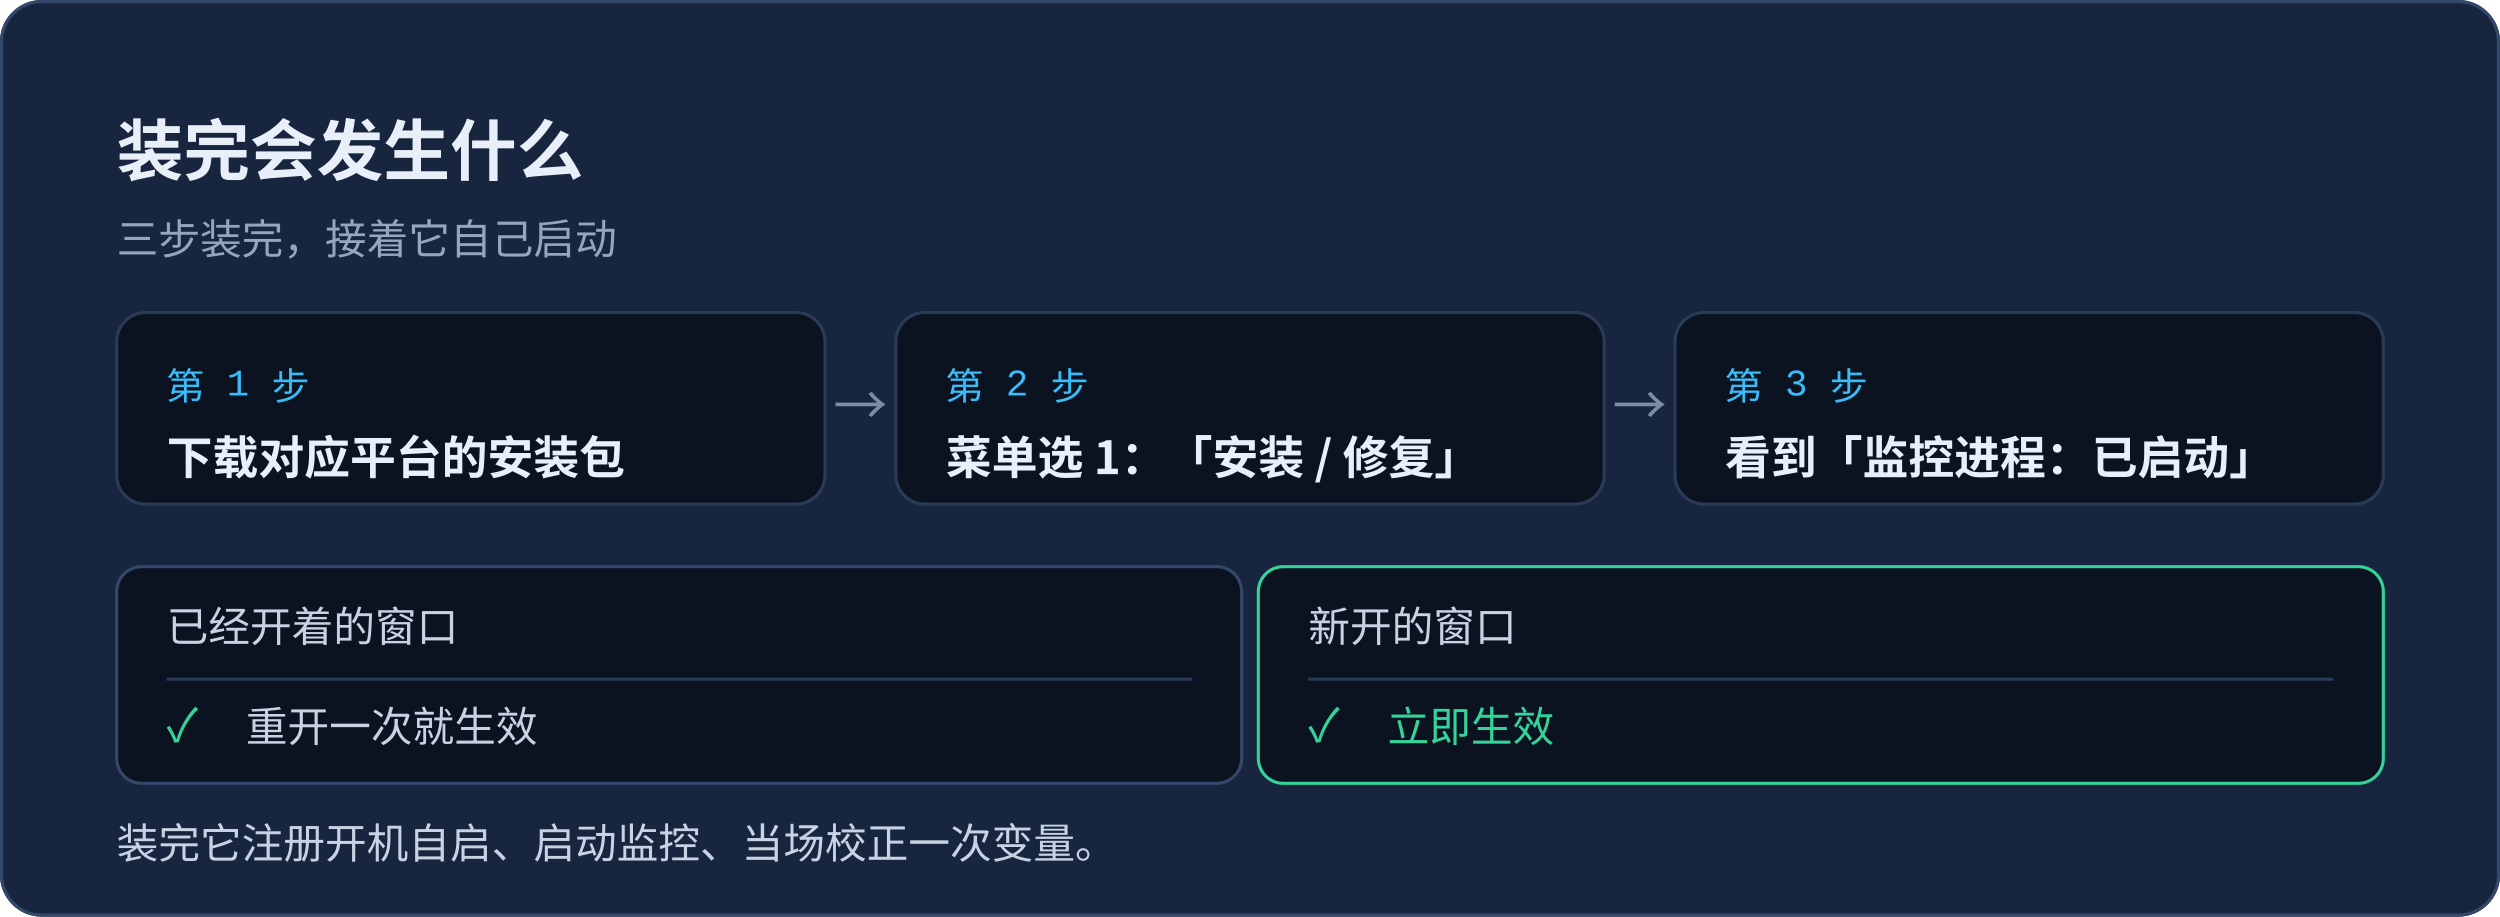
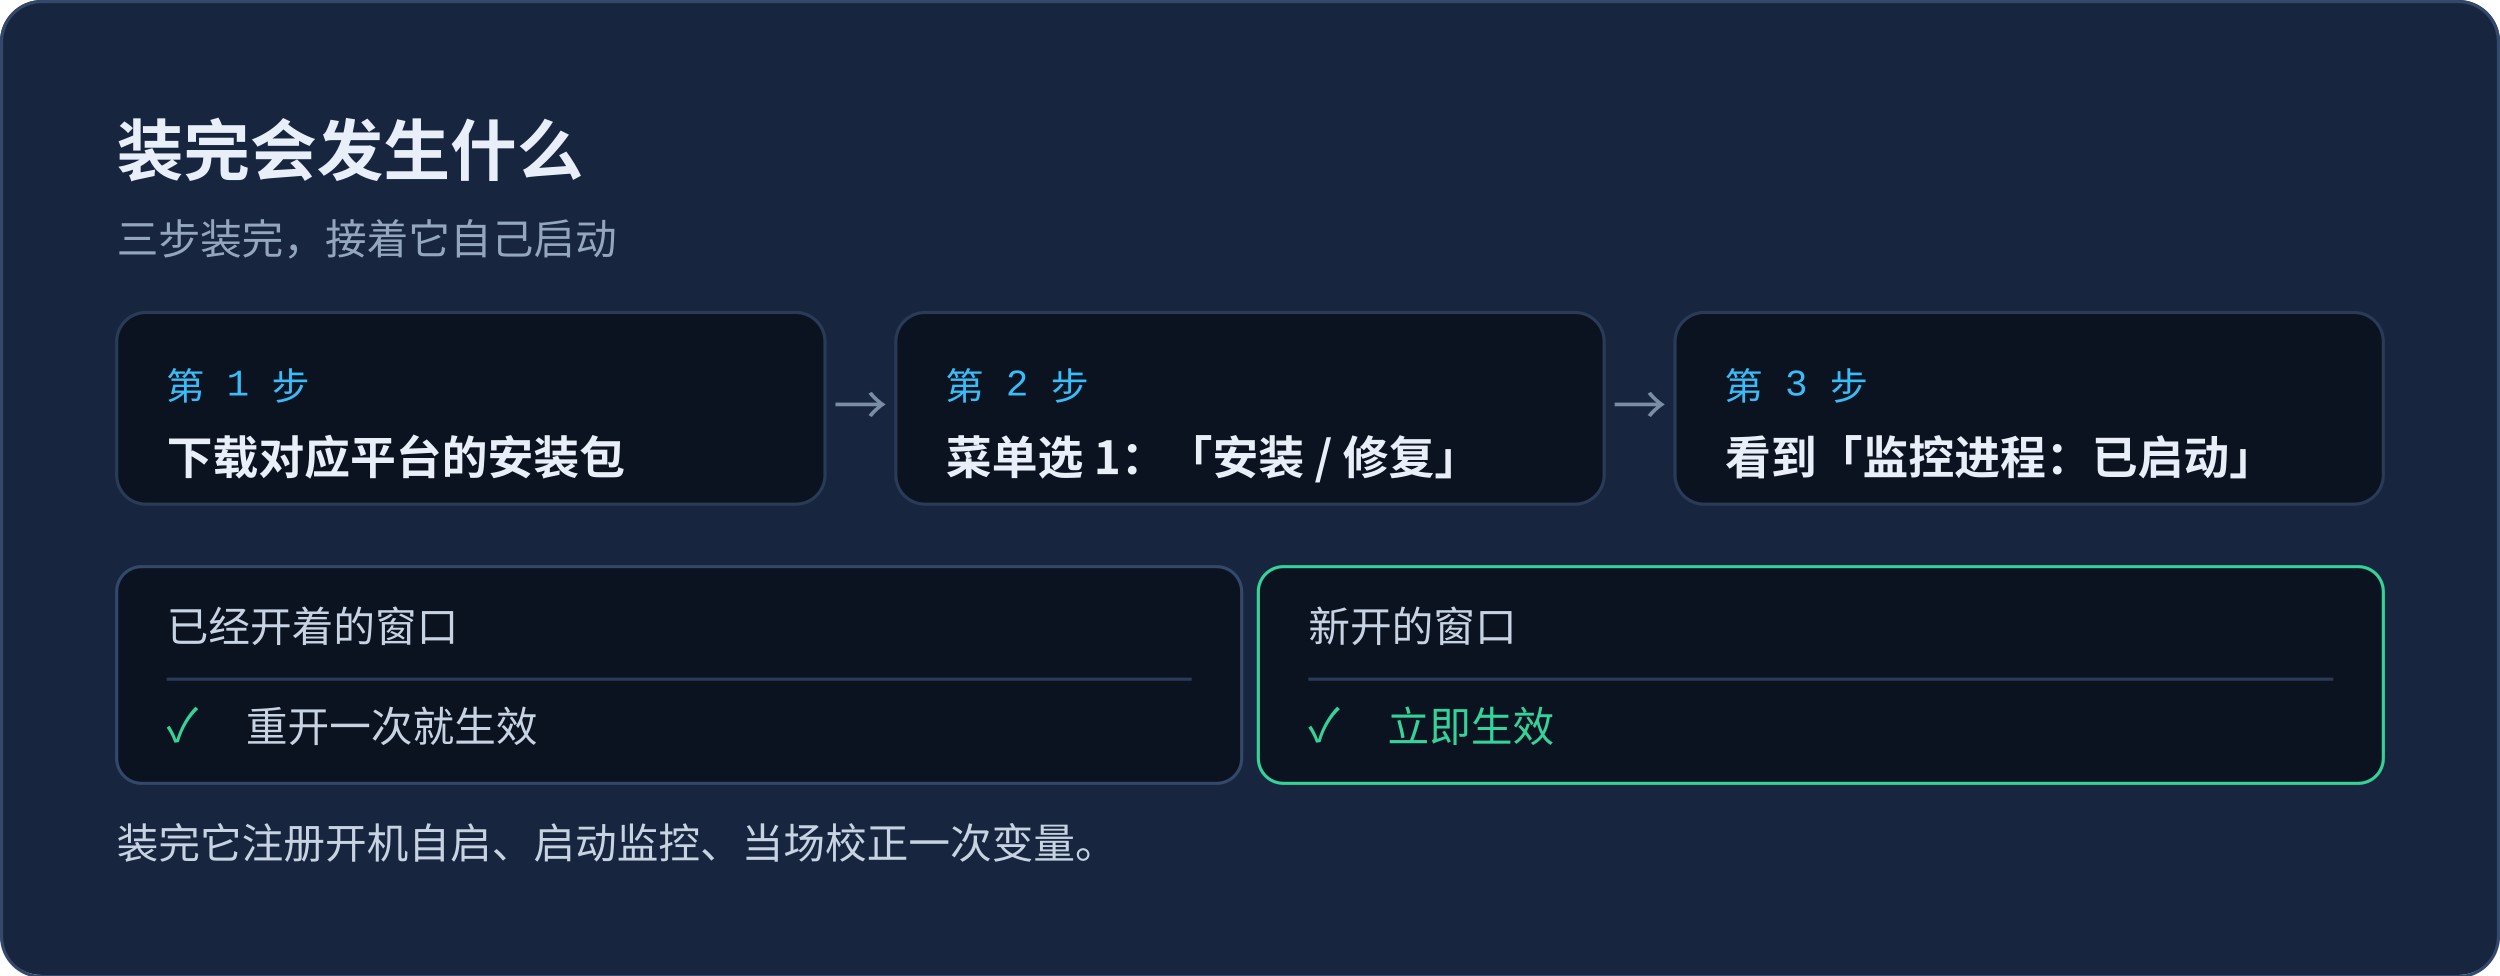
- <svg xmlns="http://www.w3.org/2000/svg" width="1200" height="440" viewBox="0 0 1200 440" role="img" aria-labelledby="firstTitle firstDesc" font-family="-apple-system, BlinkMacSystemFont, 'Segoe UI', 'PingFang SC', 'Microsoft YaHei', 'Noto Sans CJK SC', sans-serif">
-   <rect width="1200" height="440" rx="20" fill="#17263E" />
-   <rect x="0.75" y="0.75" width="1198.5" height="438.5" rx="19.25" fill="none" stroke="#33486B" stroke-width="1.5" />
+ <svg xmlns="http://www.w3.org/2000/svg" width="1200" height="468" viewBox="0 0 1200 468" role="img" aria-labelledby="firstTitle firstDesc" font-family="-apple-system, BlinkMacSystemFont, 'Segoe UI', 'PingFang SC', 'Microsoft YaHei', 'Noto Sans CJK SC', sans-serif">
+   <rect width="1200" height="468" rx="20" fill="#17263E" />
+   <rect x="0.75" y="0.75" width="1198.5" height="468" rx="19.25" fill="none" stroke="#33486B" stroke-width="1.5" />
  <g id="heading">
    <text x="56" y="84" font-size="32" font-weight="700" fill="#E9EFF8">装完会发生什么</text>
    <text x="56" y="122" font-family="ui-monospace, SFMono-Regular, Menlo, Consolas, 'Liberation Mono', monospace" font-size="20" fill="#94A6BE">三步装完，接着它自己启动</text>
  </g>
  <g id="steps">
    <rect x="56" y="150" width="340" height="92" rx="14" fill="#0B1220" stroke="#2A3B58" stroke-width="1.5" />
    <text x="80" y="184" dominant-baseline="central" font-family="ui-monospace, SFMono-Regular, Menlo, Consolas, 'Liberation Mono', monospace" font-size="18" fill="#38BDF8">第 1 步</text>
    <text x="80" y="218" dominant-baseline="central" font-size="22" font-weight="700" fill="#E9EFF8">下载对应平台的安装包</text>
    <rect x="430" y="150" width="340" height="92" rx="14" fill="#0B1220" stroke="#2A3B58" stroke-width="1.5" />
    <text x="454" y="184" dominant-baseline="central" font-family="ui-monospace, SFMono-Regular, Menlo, Consolas, 'Liberation Mono', monospace" font-size="18" fill="#38BDF8">第 2 步</text>
    <text x="454" y="218" dominant-baseline="central" font-size="22" font-weight="700" fill="#E9EFF8">菜单选 1：「安装 / 修复」</text>
    <rect x="804" y="150" width="340" height="92" rx="14" fill="#0B1220" stroke="#2A3B58" stroke-width="1.5" />
    <text x="828" y="184" dominant-baseline="central" font-family="ui-monospace, SFMono-Regular, Menlo, Consolas, 'Liberation Mono', monospace" font-size="18" fill="#38BDF8">第 3 步</text>
    <text x="828" y="218" dominant-baseline="central" font-size="22" font-weight="700" fill="#E9EFF8">看到「监控进程：已启动」</text>
  </g>
  <g id="steparrows" font-size="26" fill="#7A8CA6" text-anchor="middle">
    <text x="413" y="204">→</text>
    <text x="787" y="204">→</text>
  </g>
  <g id="windows">
    <rect x="56" y="272" width="540" height="104" rx="12" fill="#0B1220" stroke="#33486B" stroke-width="1.5" />
    <text x="80" y="308" font-size="20" fill="#C7D3E3">已经开着的窗口</text>
    <path d="M80 326H572" fill="none" stroke="#2A3B58" stroke-width="1.5" />
    <text x="80" y="356" font-size="22" fill="#34D399">✓</text>
    <text x="118" y="356" font-size="20" fill="#C7D3E3">重开一次就生效</text>
    <rect x="604" y="272" width="540" height="104" rx="12" fill="#0B1220" stroke="#34D399" stroke-width="1.5" />
    <text x="628" y="308" font-size="20" fill="#C7D3E3">新开的窗口</text>
    <path d="M628 326H1120" fill="none" stroke="#2A3B58" stroke-width="1.5" />
    <text x="628" y="356" font-size="22" fill="#34D399">✓</text>
    <text x="666" y="356" font-size="20" fill="#34D399">立即生效</text>
  </g>
  <text x="56" y="412" font-size="20" fill="#C7D3E3">装完它注册开机自启、启动监控、当场校正一次变量。</text>
</svg>
